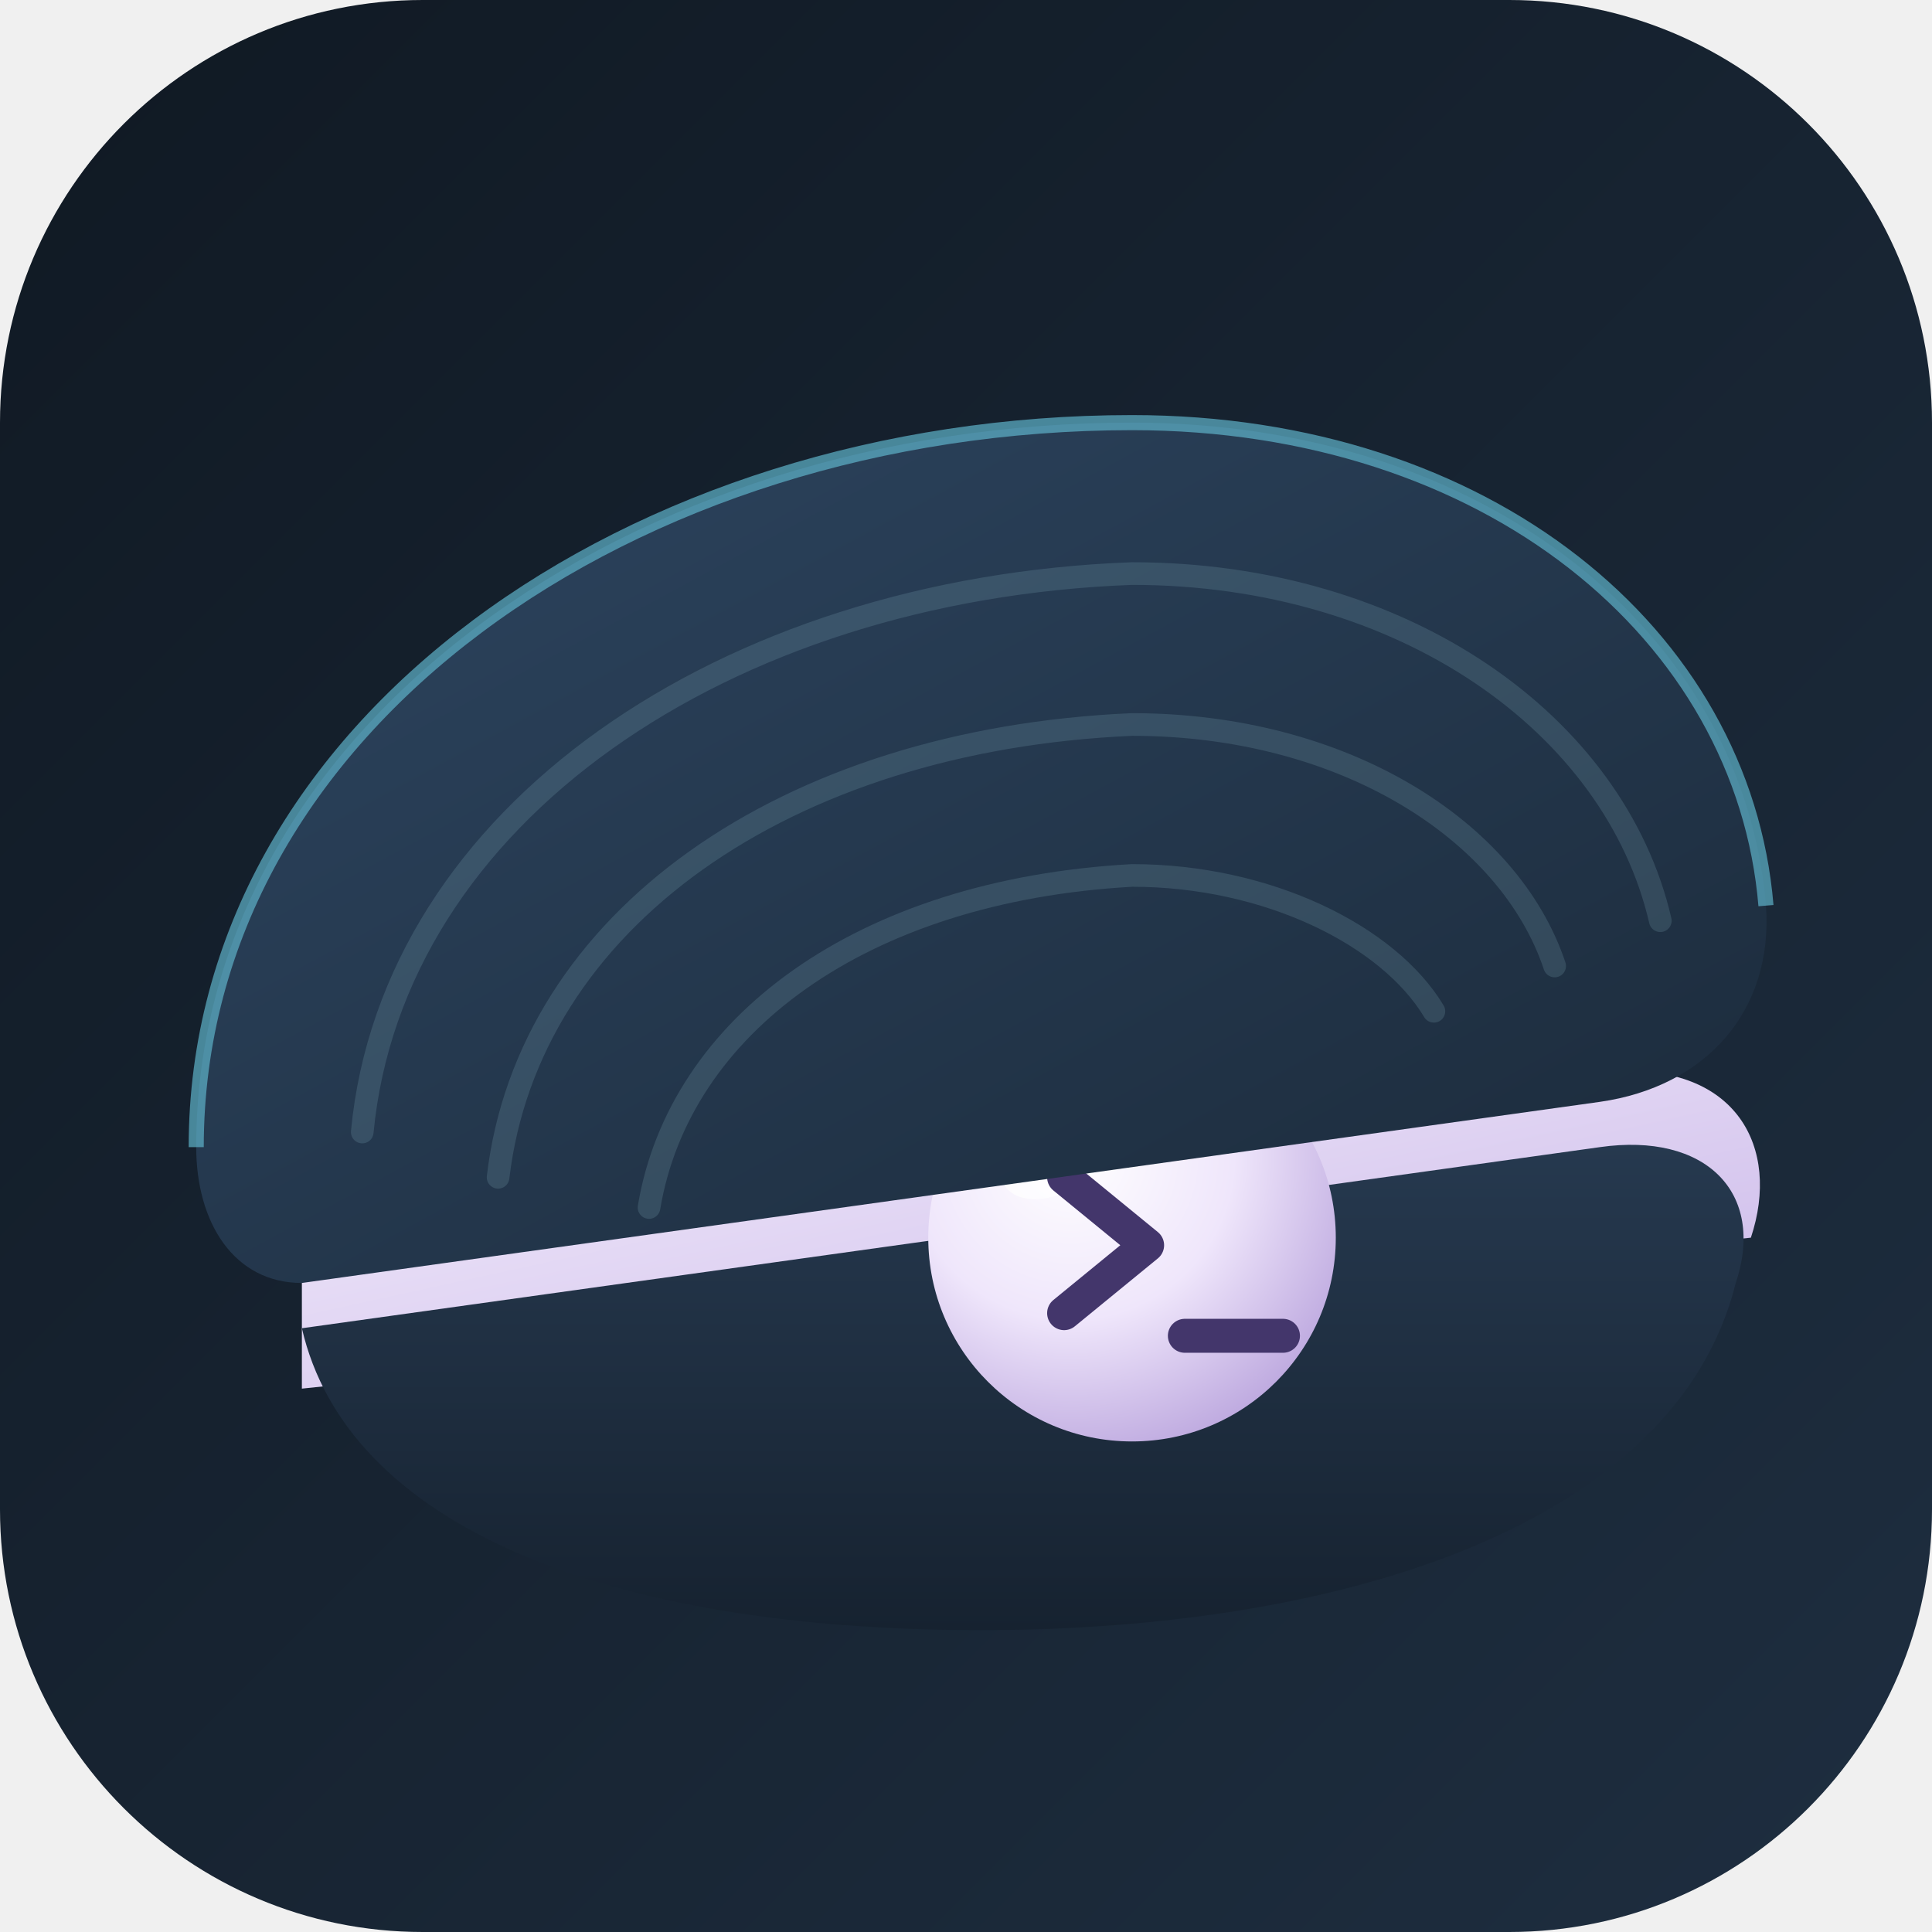
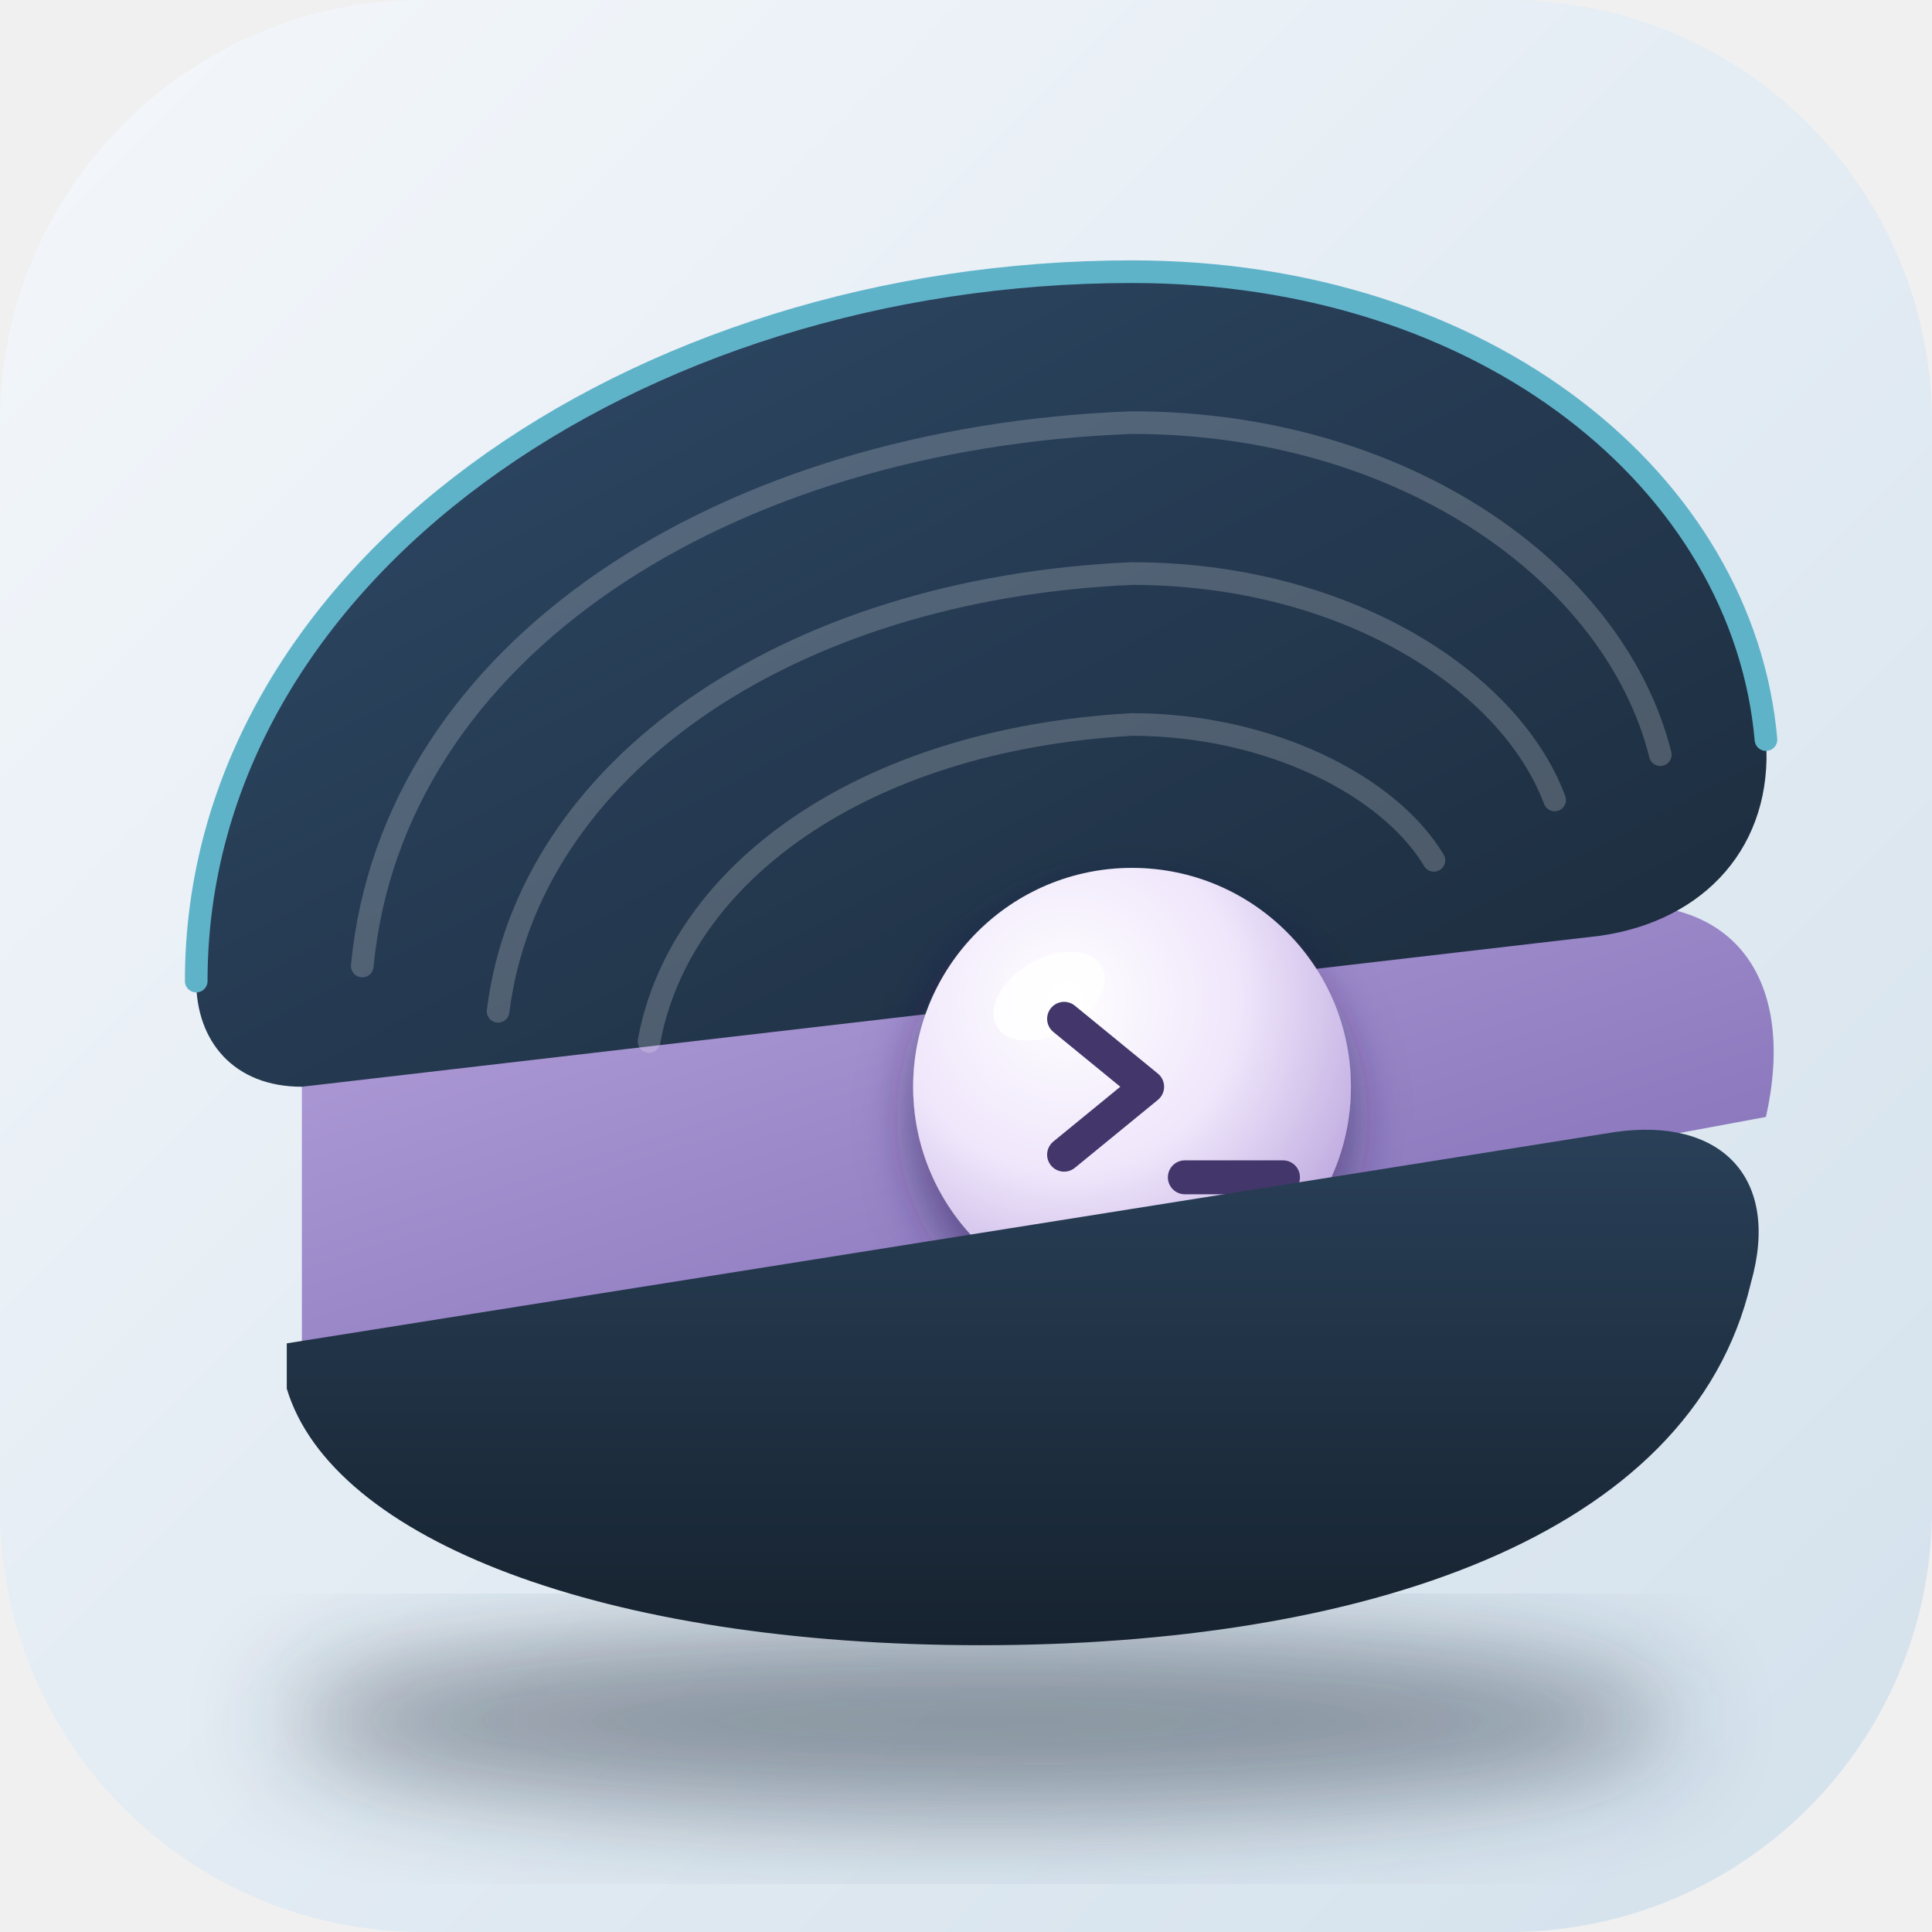
<svg xmlns="http://www.w3.org/2000/svg" viewBox="0 0 256 256" role="img" aria-label="Simpu">
  <defs>
    <linearGradient id="bg" x1="0" y1="0" x2="1" y2="1">
-       <stop offset="0" stop-color="#101923" />
-       <stop offset="1" stop-color="#1e2e40" />
+       <stop offset="0" stop-color="#f4f7fb" />
+       <stop offset="1" stop-color="#d3e1ec" />
    </linearGradient>
    <linearGradient id="shell" x1="0" y1="0" x2="1" y2="1">
-       <stop offset="0" stop-color="#2d4560" />
+       <stop offset="0" stop-color="#2f4a68" />
      <stop offset="1" stop-color="#1b2a3a" />
    </linearGradient>
    <linearGradient id="low" x1="0" y1="0" x2="0" y2="1">
-       <stop offset="0" stop-color="#26394f" />
-       <stop offset="1" stop-color="#162230" />
+       <stop offset="0" stop-color="#294058" />
+       <stop offset="1" stop-color="#16222f" />
    </linearGradient>
    <linearGradient id="nacre" x1="0" y1="0" x2="1" y2="1">
-       <stop offset="0" stop-color="#f4eefc" />
-       <stop offset="1" stop-color="#c9b6e8" />
+       <stop offset="0" stop-color="#b3a0da" />
+       <stop offset="1" stop-color="#7d6ab3" />
    </linearGradient>
    <radialGradient id="pearl" cx="0.35" cy="0.3" r="0.8">
      <stop offset="0" stop-color="#ffffff" />
      <stop offset="0.5" stop-color="#efe6fb" />
      <stop offset="1" stop-color="#b8a2dc" />
    </radialGradient>
+     <filter id="ps" x="-30%" y="-30%" width="160%" height="170%">
+       <feDropShadow dx="0" dy="4" stdDeviation="3.5" flood-color="#2c1f55" flood-opacity=".55" />
+     </filter>
+     <filter id="soft" x="-20%" y="-20%" width="140%" height="160%">
+       <feGaussianBlur stdDeviation="7" />
+     </filter>
  </defs>
  <rect width="256" height="256" rx="56" fill="url(#bg)" />
-   <path d="M40 166 L214 142 C230 141 236 152 232 164 L40 184 Z" fill="url(#nacre)" />
-   <path d="M40 176 L212 152 C226 150 234 158 230 170 C222 202 178 216 130 216 C80 216 46 202 40 176 Z" fill="url(#low)" />
-   <circle cx="150" cy="164" r="27" fill="url(#pearl)" />
-   <ellipse cx="140" cy="153" rx="8" ry="5" fill="#fff" opacity=".65" transform="rotate(-30 140 153)" />
-   <path d="M141 156 l11 9 -11 9" fill="none" stroke="#43366b" stroke-width="4.5" stroke-linecap="round" stroke-linejoin="round" />
-   <path d="M157 177 h13" fill="none" stroke="#43366b" stroke-width="4.5" stroke-linecap="round" />
-   <path d="M26 152 C26 96 84 56 150 56 C197 56 231 84 234 120 C235 134 226 144 212 146 L40 170 C31 170 26 162 26 152 Z" fill="url(#shell)" />
-   <g fill="none" stroke="#9fd3e0" stroke-opacity=".16" stroke-width="3" stroke-linecap="round">
-     <path d="M48 150 C52 108 96 78 150 76 C186 76 214 96 220 122" />
-     <path d="M66 156 C70 122 104 98 150 96 C178 96 200 110 206 128" />
-     <path d="M86 160 C90 136 114 118 150 116 C168 116 184 124 190 134" />
+   <ellipse cx="130" cy="228" rx="92" ry="12" fill="#1b2a3a" opacity=".45" filter="url(#soft)" />
+   <path d="M40 142 L214 120 C230 119 238 130 234 148 L40 184 Z" fill="url(#nacre)" />
+   <path d="M26 130 C26 76 84 36 150 36 C197 36 231 64 234 98 C235 112 226 122 212 124 L40 144 C31 144 26 138 26 130 Z" fill="url(#shell)" />
+   <g fill="none" stroke="#ffffff" stroke-opacity=".2" stroke-width="3" stroke-linecap="round">
+     <path d="M48 128 C52 86 96 58 150 56 C186 56 214 76 220 100" />
+     <path d="M66 134 C70 102 104 78 150 76 C178 76 200 90 206 106" />
+     <path d="M86 138 C90 116 114 98 150 96 C168 96 184 104 190 114" />
  </g>
-   <path d="M26 152 C26 96 84 56 150 56 C197 56 231 84 234 120" fill="none" stroke="#5fb3c9" stroke-opacity=".7" stroke-width="2" />
+   <path d="M26 130 C26 76 84 36 150 36 C197 36 231 64 234 98" fill="none" stroke="#5fb3c9" stroke-width="3" stroke-linecap="round" />
+   <circle cx="150" cy="144" r="29" fill="url(#pearl)" filter="url(#ps)" />
+   <ellipse cx="139" cy="132" rx="8" ry="5" fill="#fff" opacity=".8" transform="rotate(-30 139 132)" />
+   <path d="M141 135 l11 9 -11 9" fill="none" stroke="#43366b" stroke-width="4.5" stroke-linecap="round" stroke-linejoin="round" />
+   <path d="M157 156 h13" fill="none" stroke="#43366b" stroke-width="4.5" stroke-linecap="round" />
+   <path d="M38 178 L214 150 C228 148 236 156 232 170 C224 204 180 218 130 218 C80 218 44 204 38 184 Z" fill="url(#low)" />
</svg>
